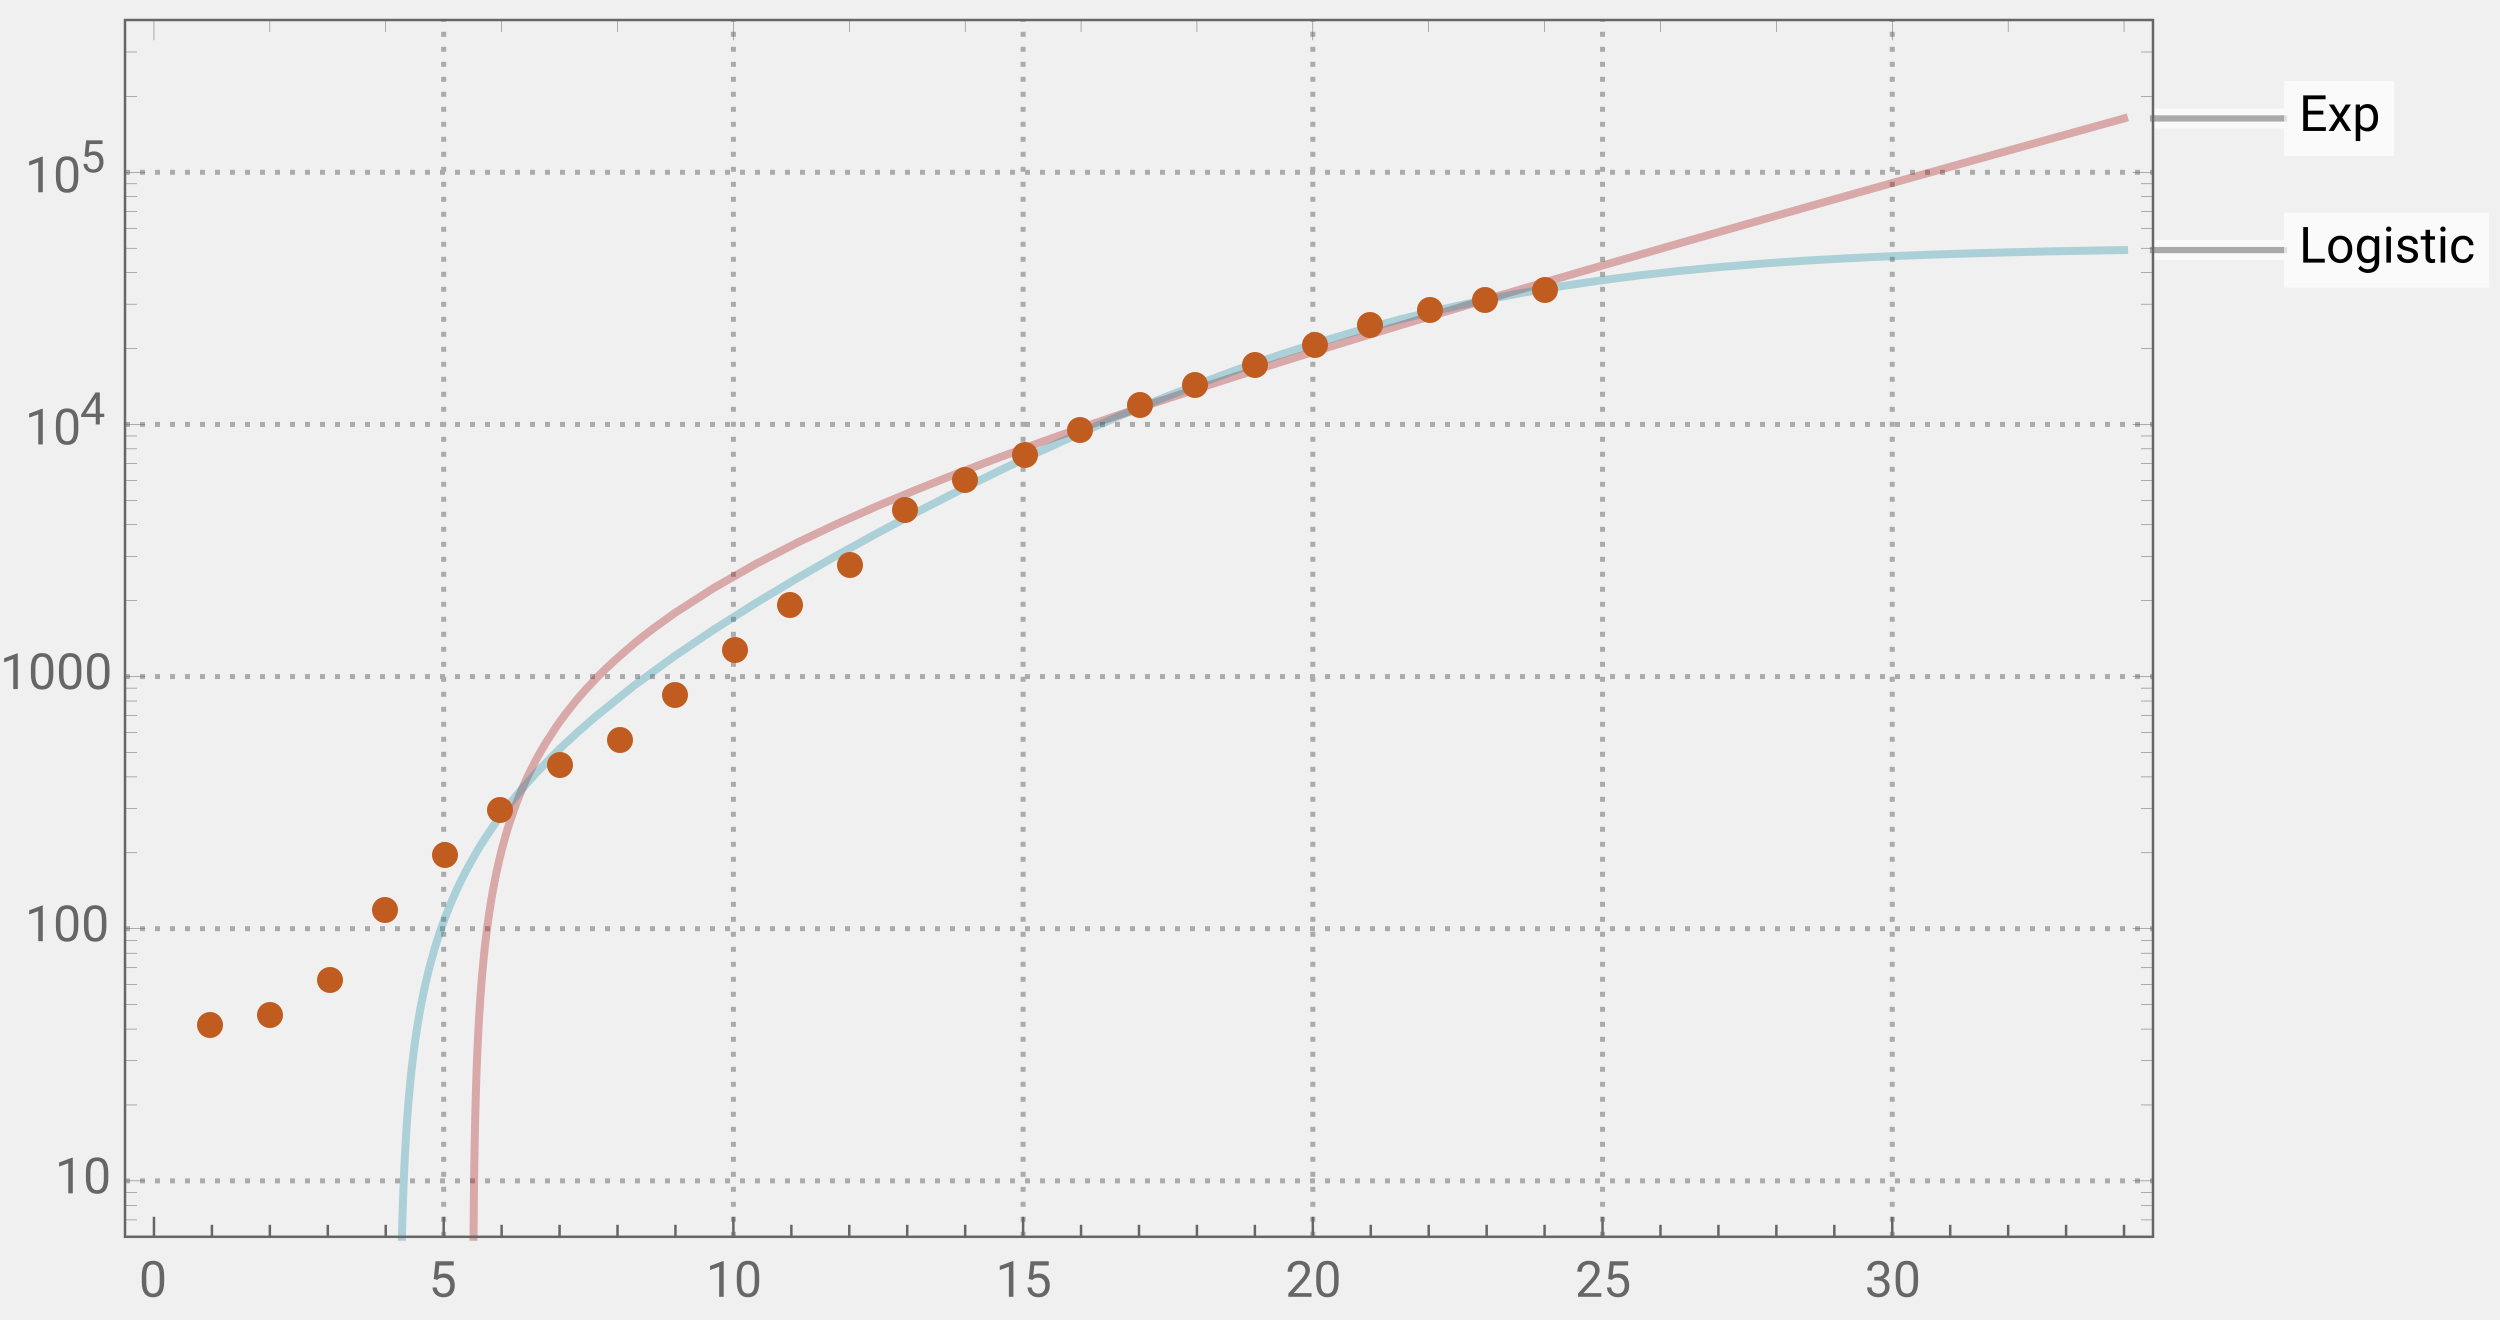
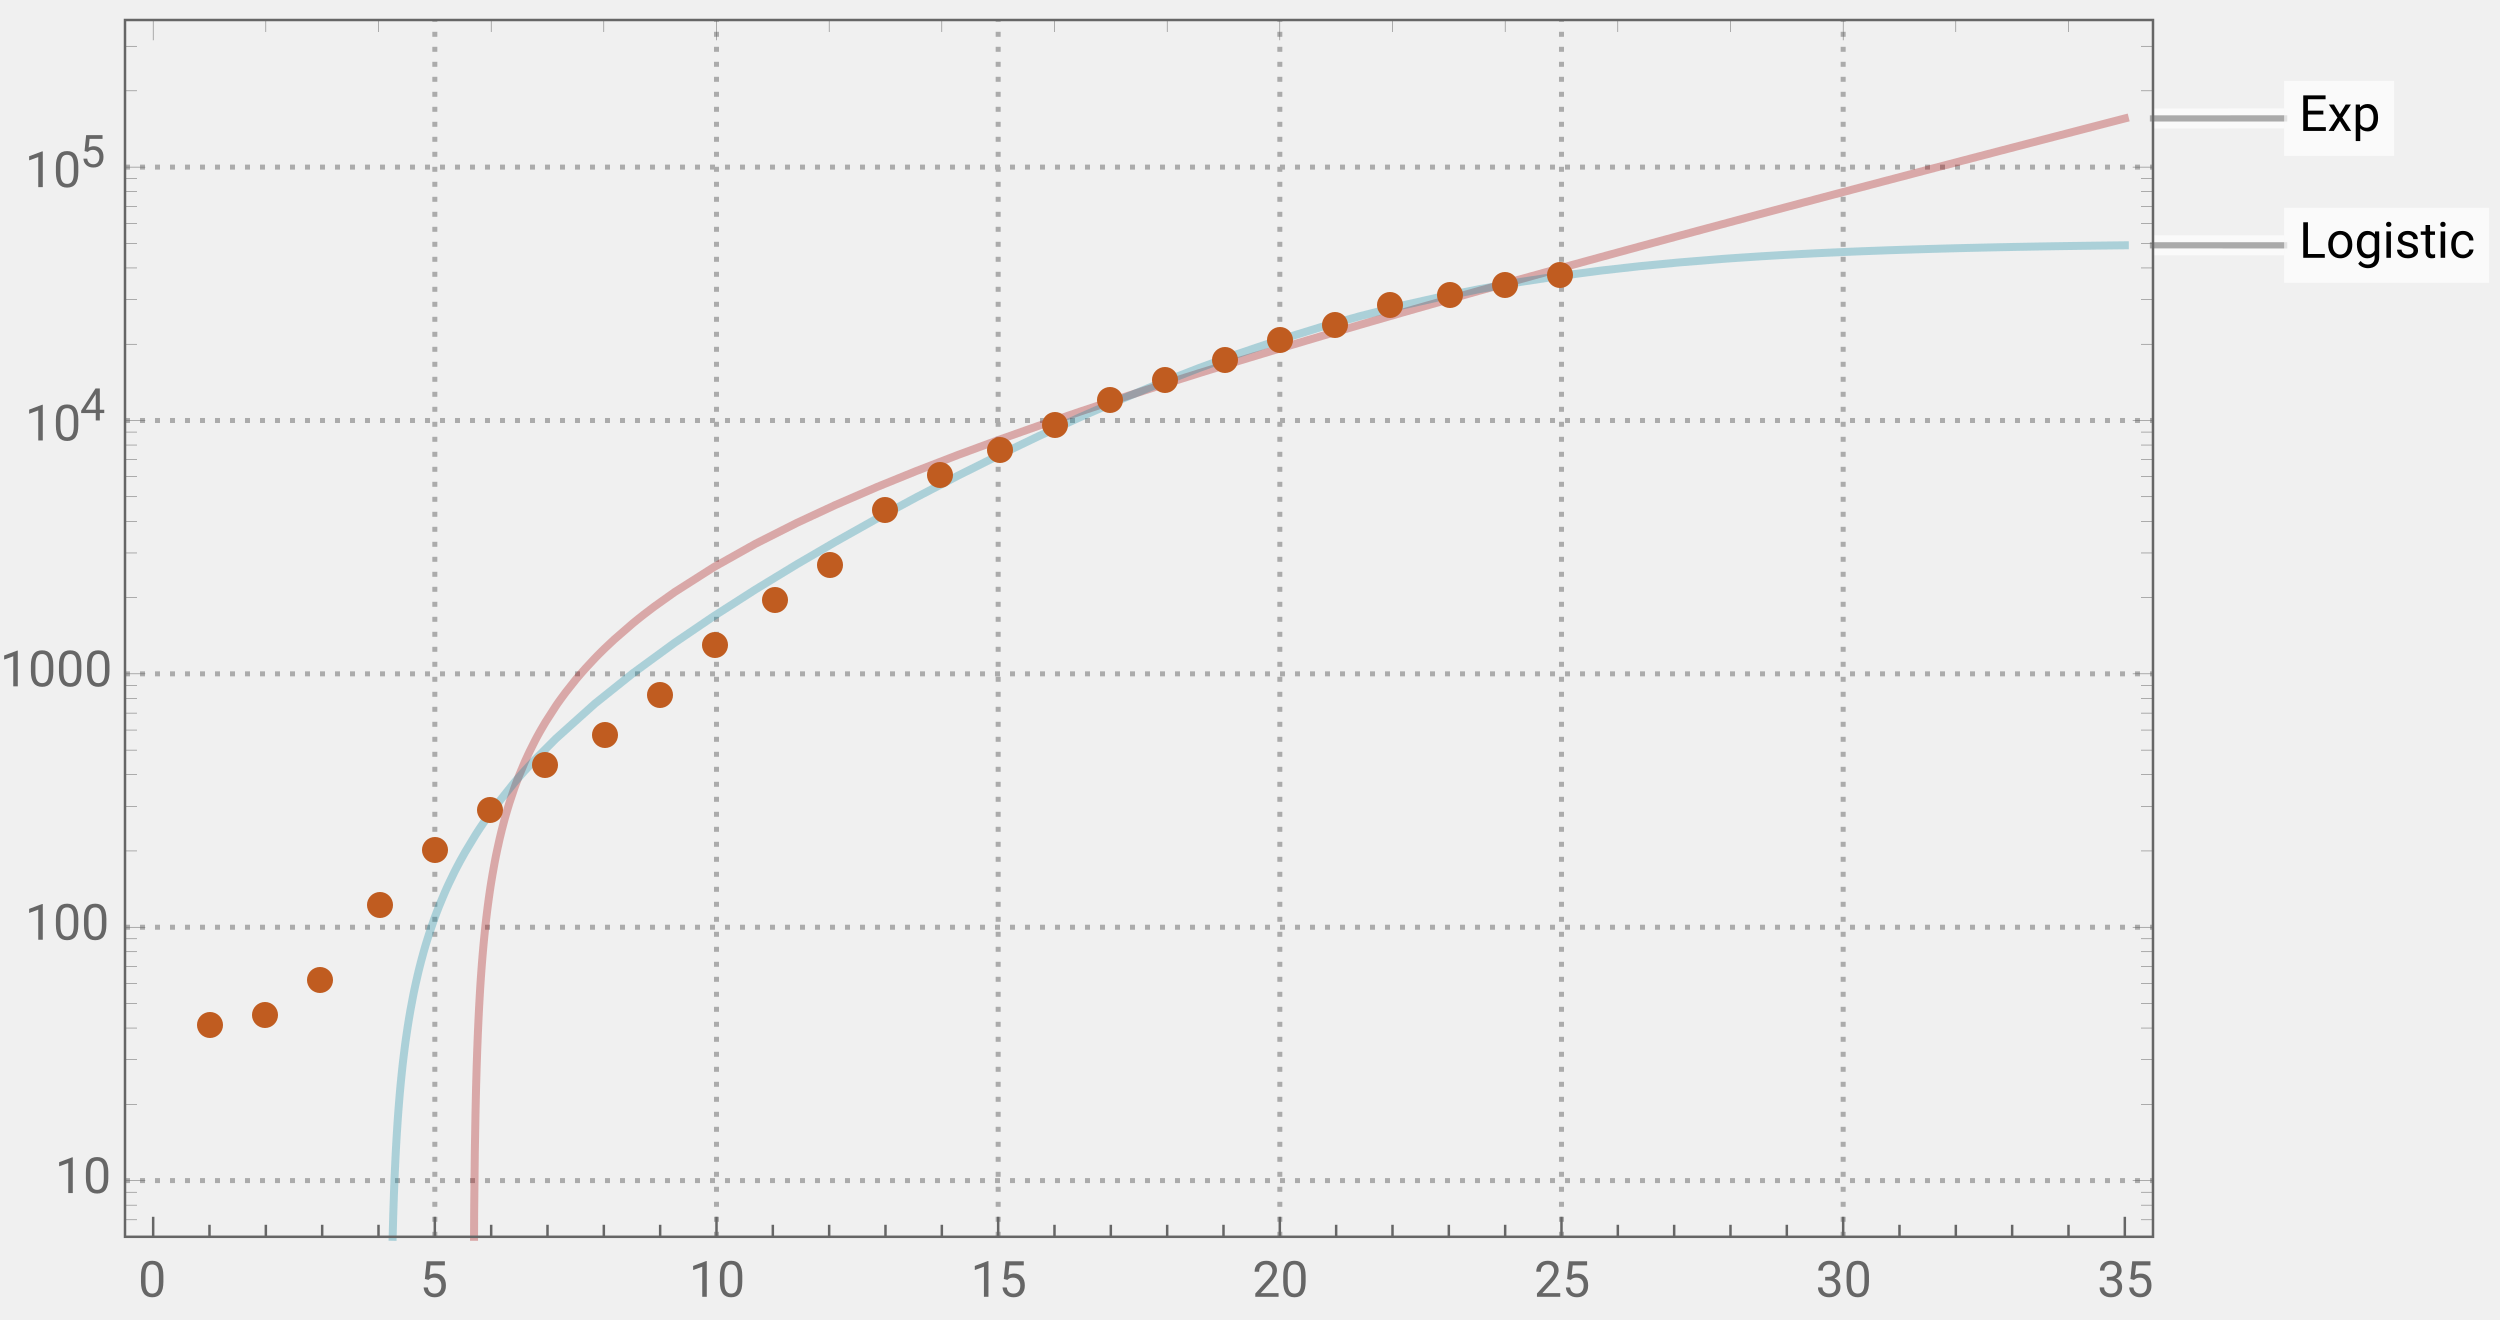
<svg xmlns="http://www.w3.org/2000/svg" xmlns:xlink="http://www.w3.org/1999/xlink" width="500pt" height="352" viewBox="0 0 500 264">
  <defs>
    <symbol overflow="visible" id="a">
      <path d="M4.844-3.285H1.762v2.52h3.582V0H.824v-7.11h4.469v.774H1.762v2.281h3.082zm0 0" />
    </symbol>
    <symbol overflow="visible" id="b">
      <path d="M2.457-3.355l1.172-1.926h1.055l-1.73 2.61L4.733 0H3.691L2.47-1.977 1.25 0H.2l1.784-2.672-1.73-2.61h1.043zm0 0" />
    </symbol>
    <symbol overflow="visible" id="c">
      <path d="M5.148-2.582c0 .805-.187 1.45-.554 1.941-.367.493-.864.739-1.492.739-.641 0-1.149-.203-1.516-.61v2.543H.684V-5.28h.824l.047.586c.367-.457.875-.688 1.53-.688.634 0 1.138.242 1.509.719.367.48.554 1.144.554 2zm-.906-.106c0-.593-.125-1.062-.379-1.41-.254-.343-.601-.515-1.047-.515-.546 0-.957.242-1.23.726v2.524c.27.48.684.722 1.242.722.434 0 .777-.171 1.031-.515.258-.344.383-.852.383-1.532zm0 0" />
    </symbol>
    <symbol overflow="visible" id="d">
      <path d="M1.766-.766h3.37V0H.825v-7.11h.942zm0 0" />
    </symbol>
    <symbol overflow="visible" id="e">
      <path d="M.445-2.691c0-.516.102-.98.305-1.395a2.25 2.25 0 01.848-.957c.363-.227.777-.34 1.246-.34.719 0 1.3.25 1.742.75.445.496.668 1.16.668 1.985v.066c0 .512-.098.977-.297 1.383a2.24 2.24 0 01-.844.957 2.35 2.35 0 01-1.261.34c-.715 0-1.297-.25-1.743-.746-.445-.5-.664-1.157-.664-1.977zm.907.109c0 .586.136 1.055.41 1.41.27.356.633.531 1.09.531.46 0 .824-.18 1.093-.539.27-.36.407-.863.407-1.511 0-.579-.137-1.047-.415-1.407a1.312 1.312 0 00-1.093-.543c-.446 0-.809.18-1.082.536-.274.355-.41.863-.41 1.523zm0 0" />
    </symbol>
    <symbol overflow="visible" id="f">
      <path d="M.469-2.688c0-.82.191-1.476.57-1.964.383-.485.887-.73 1.516-.73.644 0 1.148.23 1.507.687l.043-.586h.825v5.156c0 .684-.2 1.219-.606 1.613-.406.395-.949.59-1.633.59a2.71 2.71 0 01-1.12-.242c-.364-.164-.641-.387-.833-.668l.469-.543c.387.477.86.719 1.418.719.441 0 .785-.125 1.031-.371.246-.246.367-.598.367-1.047v-.453c-.359.418-.855.625-1.48.625-.617 0-1.117-.25-1.5-.746-.383-.5-.574-1.18-.574-2.04zm.906.106c0 .594.125 1.062.367 1.402.246.34.586.512 1.028.512.57 0 .988-.262 1.253-.777V-3.86c-.277-.504-.691-.754-1.246-.754-.437 0-.78.168-1.027.511-.25.344-.375.848-.375 1.52zm0 0" />
    </symbol>
    <symbol overflow="visible" id="g">
      <path d="M1.664 0H.762v-5.281h.902zM.688-6.684c0-.148.046-.27.136-.37.09-.102.223-.153.395-.153.176 0 .312.05.402.152.09.102.137.223.137.371 0 .145-.047.27-.137.364-.09.097-.223.148-.402.148-.176 0-.305-.047-.395-.148a.518.518 0 01-.136-.364zm0 0" />
    </symbol>
    <symbol overflow="visible" id="h">
      <path d="M3.758-1.402a.659.659 0 00-.274-.567c-.183-.136-.504-.254-.96-.351-.458-.098-.82-.215-1.09-.352-.27-.137-.47-.297-.598-.488a1.161 1.161 0 01-.191-.672c0-.434.183-.8.55-1.098.367-.3.832-.453 1.403-.453.597 0 1.086.156 1.457.465.375.309.558.707.558 1.188h-.906c0-.247-.105-.461-.316-.641-.211-.18-.473-.27-.793-.27-.328 0-.586.075-.77.22a.666.666 0 00-.281.558c0 .218.086.383.258.496.172.11.484.215.937.316.45.102.817.219 1.094.36.281.14.488.308.625.507.133.196.203.434.203.72 0 .472-.191.85-.566 1.136-.38.285-.868.426-1.473.426-.422 0-.797-.075-1.121-.223a1.852 1.852 0 01-.766-.629 1.513 1.513 0 01-.273-.871h.902a.93.93 0 00.363.719c.227.18.528.265.895.265.344 0 .617-.066.824-.207a.635.635 0 00.309-.554zm0 0" />
    </symbol>
    <symbol overflow="visible" id="i">
      <path d="M1.91-6.563v1.282h.985v.695H1.91v3.277c0 .211.043.371.13.477.089.105.237.16.452.16.102 0 .246-.023.43-.062V0a2.573 2.573 0 01-.695.098c-.403 0-.707-.121-.914-.368-.204-.242-.305-.59-.305-1.039v-3.277H.043v-.695h.965v-1.282zm0 0" />
    </symbol>
    <symbol overflow="visible" id="j">
      <path d="M2.805-.64a1.3 1.3 0 00.843-.294 1.01 1.01 0 00.399-.73h.855c-.015.3-.12.59-.312.863a2.03 2.03 0 01-.77.653 2.2 2.2 0 01-1.015.246c-.72 0-1.293-.239-1.72-.72C.66-1.101.45-1.757.45-2.593v-.148c0-.516.094-.973.285-1.375.188-.399.457-.711.813-.93.351-.223.77-.336 1.25-.336.594 0 1.086.18 1.476.535.395.356.602.817.63 1.38h-.856a1.238 1.238 0 00-.387-.84 1.217 1.217 0 00-.863-.333c-.457 0-.813.168-1.067.496-.253.332-.378.81-.378 1.434v.172c0 .61.125 1.078.375 1.406.25.328.609.492 1.078.492zm0 0" />
    </symbol>
    <symbol overflow="visible" id="k">
      <path d="M5.047-3.031c0 1.058-.18 1.844-.54 2.36-.362.51-.925.769-1.694.769-.758 0-1.32-.25-1.684-.754C.766-1.16.574-1.91.562-2.91v-1.207c0-1.043.18-1.82.54-2.328.363-.508.93-.762 1.703-.762.765 0 1.328.246 1.687.734.36.489.547 1.246.555 2.27zm-.902-1.235c0-.765-.106-1.324-.32-1.675-.216-.348-.555-.524-1.02-.524-.465 0-.801.176-1.012.524-.211.347-.32.882-.328 1.605v1.445c0 .77.113 1.336.336 1.704.222.367.558.546 1.012.546.445 0 .777-.171.992-.515.218-.344.332-.89.34-1.633zm0 0" />
    </symbol>
    <symbol overflow="visible" id="l">
      <path d="M1.008-3.563l.36-3.546h3.64v.836H2.133l-.215 1.937a2.32 2.32 0 011.187-.309c.649 0 1.16.215 1.543.645.383.426.57 1.004.57 1.734 0 .735-.195 1.309-.593 1.73-.395.423-.945.634-1.656.634-.63 0-1.14-.176-1.54-.524C1.032-.773.81-1.254.75-1.87h.855c.055.406.2.715.434.922.234.207.547.308.93.308.422 0 .75-.14.988-.43.238-.284.36-.679.36-1.187 0-.472-.13-.855-.387-1.144-.258-.285-.606-.43-1.035-.43-.395 0-.704.086-.926.258l-.242.195zm0 0" />
    </symbol>
    <symbol overflow="visible" id="m">
      <path d="M3.559 0h-.907v-6.02l-1.824.668v-.82l2.59-.973h.14zm0 0" />
    </symbol>
    <symbol overflow="visible" id="n">
      <path d="M5.25 0H.59v-.648l2.46-2.735c.364-.414.618-.75.755-1.008.14-.257.21-.527.21-.804 0-.371-.113-.676-.34-.914-.222-.239-.523-.356-.898-.356-.449 0-.797.13-1.047.383-.25.254-.37.613-.37 1.066H.452c0-.652.211-1.183.633-1.586.422-.402.984-.605 1.691-.605.66 0 1.184.172 1.567.52.386.347.578.808.578 1.382 0 .703-.445 1.535-1.336 2.5L1.68-.738h3.57zm0 0" />
    </symbol>
    <symbol overflow="visible" id="o">
      <path d="M1.906-3.992h.676c.426-.008.762-.121 1.008-.34.242-.219.363-.512.363-.883 0-.832-.414-1.25-1.242-1.25-.39 0-.703.113-.938.336-.23.223-.347.516-.347.887H.523c0-.563.204-1.031.618-1.406.41-.372.933-.559 1.57-.559.672 0 1.195.176 1.578.531.379.356.57.848.57 1.48 0 .31-.101.61-.3.9a1.81 1.81 0 01-.817.648c.39.125.692.328.903.617.214.285.32.636.32 1.047 0 .64-.207 1.144-.625 1.52-.418.374-.957.562-1.625.562s-1.211-.18-1.63-.543c-.417-.36-.624-.836-.624-1.43h.906c0 .375.121.672.367.898.243.227.57.336.98.336.438 0 .77-.113 1-.34.231-.23.349-.554.349-.98 0-.414-.125-.734-.383-.953-.254-.223-.618-.336-1.098-.344h-.676zm0 0" />
    </symbol>
    <symbol overflow="visible" id="p">
      <path d="M3.965-2.148h.887v.664h-.887V0h-.817v-1.484H.234v-.48l2.864-4.434h.867zm-2.809 0h1.992v-3.137l-.097.176zm0 0" />
    </symbol>
    <symbol overflow="visible" id="q">
      <path d="M.906-3.207l.324-3.191h3.278v.75H1.922l-.195 1.746a2.081 2.081 0 011.07-.278c.582 0 1.043.192 1.387.578.343.387.515.907.515 1.563 0 .66-.18 1.18-.535 1.559-.355.378-.851.566-1.492.566-.567 0-1.027-.156-1.383-.469-.36-.312-.562-.746-.613-1.3h.77c.05.367.179.644.39.828.21.187.492.28.836.28.379 0 .676-.128.89-.386.215-.258.32-.617.32-1.07 0-.426-.112-.77-.347-1.031-.234-.258-.543-.387-.93-.387-.355 0-.632.078-.835.23l-.215.18zm0 0" />
    </symbol>
  </defs>
-   <path d="M88.738 247.36V4m57.942 243.36V4m57.941 243.36V4m57.945 243.36V4m57.942 243.36V4m57.942 243.36V4M25 236.172h405.598M25 185.742h405.598M25 135.316h405.598M25 84.887h405.598M25 34.457h405.598" fill="none" stroke="#666" stroke-opacity=".5" stroke-dasharray="1,2" stroke-miterlimit="3.25" />
-   <path d="M94.7 247.36l.112-11.114.13-8.023.128-5.871.13-4.63.12-3.59.121-3.085.121-2.711.122-2.414.12-2.176.118-1.984.242-3.504.121-1.567.121-1.46.239-2.668.12-1.227.122-1.16.242-2.156.121-1.004.121-.965.238-1.809.121-.855.122-.825.242-1.562.117-.742.121-.723.242-1.375.48-2.523.122-.594.12-.574.243-1.114.48-2.074.122-.488.12-.484.243-.934.48-1.762.121-.422.122-.414.238-.804.484-1.54.961-2.804.133-.356.129-.351.262-.688.523-1.32 1.047-2.445.129-.29.133-.288.257-.563.524-1.09 1.047-2.047.129-.242.132-.242.262-.48.52-.93 1.047-1.766 2.09-3.21.12-.176.126-.176.242-.348.488-.68.977-1.312 1.949-2.45.125-.144.12-.148.243-.29.488-.566.977-1.105 1.953-2.094.117-.121.121-.125.715-.727.957-.945 1.914-1.8 3.828-3.325.13-.105.128-.11.262-.21.516-.419 1.039-.824 2.078-1.594 4.148-2.976 7.75-4.985 8.399-4.78 8.242-4.24 7.691-3.644 8.34-3.695 7.781-3.254 8.438-3.355 8.281-3.149 7.723-2.832 8.379-2.972 7.816-2.7 7.668-2.582 8.316-2.738 7.762-2.504 8.414-2.672 8.258-2.578 7.703-2.371 8.352-2.54 7.8-2.347 7.645-2.277 8.293-2.45 7.738-2.269 8.39-2.437 7.837-2.266 7.68-2.207 8.332-2.383 7.773-2.21 8.426-2.391 8.273-2.332 7.715-2.172 8.367-2.344 7.813-2.188 7.66-2.132 8.308-2.313 7.754-2.156.133-.035.137-.04.808-.222 3.247-.902.136-.035.137-.04.27-.074.539-.152 1.082-.297.136-.039.133-.04.274-.073.539-.149.136-.039.133-.035.274-.074.132-.04.137-.038.137-.035.133-.04" fill="none" stroke-width="1.6" stroke-linecap="square" stroke="#a60000" stroke-opacity=".3" stroke-miterlimit="3.25" />
-   <path d="M80.387 247.36l.097-3.786.133-4.039.133-3.422.133-2.965.129-2.617.133-2.347.132-2.125.13-1.942.265-3.449.129-1.547.133-1.45.261-2.648.133-1.218.133-1.16.262-2.157.132-1.008.13-.968.265-1.825.129-.859.133-.832.265-1.582.13-.75.132-.73.262-1.399.527-2.574.133-.606.129-.59.265-1.136.524-2.129 1.055-3.793.129-.43.128-.422.258-.82.516-1.574L89 183.566l.129-.34.129-.335.258-.664.52-1.274 1.03-2.39.13-.286.128-.28.258-.556.52-1.082 1.03-2.05 2.067-3.72.121-.206.121-.2.243-.402.48-.789.965-1.515 1.926-2.844.12-.168.122-.172.242-.336.48-.66.965-1.29 1.926-2.445.133-.16.129-.156.262-.316.523-.63 1.047-1.218 2.09-2.336 4.18-4.309.12-.117.126-.12.242-.24.488-.468.977-.93 1.949-1.804 3.906-3.422 7.652-6.149 8.301-6.05 7.75-5.227 8.399-5.32 8.242-4.95 7.691-4.413 8.34-4.598 7.781-4.137 8.438-4.316 8.281-4.082 7.723-3.664 8.379-3.82 7.816-3.407 7.668-3.187 8.316-3.278 7.762-2.879 8.414-2.914 8.258-2.64 7.703-2.27 8.352-2.242 7.8-1.89 7.645-1.665 8.293-1.605 7.738-1.32 8.39-1.247 7.837-1.011 7.68-.856 8.332-.797 7.773-.632.133-.012.133-.008.261-.02.528-.039 1.05-.078 2.11-.148 4.21-.278.259-.015.261-.016.516-.031 1.035-.063 2.066-.124 4.137-.227.121-.008.121-.004.239-.011.484-.028.965-.05 1.93-.094 3.855-.18.133-.008.129-.004.785-.035 1.047-.043 2.09-.09 4.183-.16.125-.004.121-.008.242-.007.489-.016 2.93-.106 3.906-.125.242-.007.715-.024.957-.027 1.914-.059 3.832-.101.258-.008.261-.008.52-.012 1.035-.027 2.078-.05 4.156-.094.122-.004h.12l.243-.008.484-.008.969-.023 1.937-.04 3.88-.07.132-.004.137-.004.808-.011 3.247-.059h.136l.137-.004.809-.012 1.082-.015.136-.004h.133l.274-.008.539-.008h.136l.133-.004.274-.004h.132l.137-.003h.137l.133-.004" fill="none" stroke-width="1.6" stroke-linecap="square" stroke="#0d86a0" stroke-opacity=".3" stroke-miterlimit="3.25" />
-   <path d="M430.598 23.688h26.226" fill="none" stroke-width="4" stroke-linejoin="round" stroke="#fff" stroke-opacity=".667" stroke-miterlimit="3.25" />
-   <path d="M430.598 23.688h26.226" fill="none" stroke-width="1.25" stroke-linecap="square" stroke="#aaa" stroke-miterlimit="3.25" />
-   <path d="M478.824 16.188v15h-22v-15zm0 0" fill="#fff" fill-opacity=".667" />
-   <use xlink:href="#a" x="459.824" y="26.188" />
-   <use xlink:href="#b" x="465.508" y="26.188" />
-   <use xlink:href="#c" x="470.464" y="26.188" />
-   <path d="M430.598 50.016h26.226" fill="none" stroke-width="4" stroke-linejoin="round" stroke="#fff" stroke-opacity=".667" stroke-miterlimit="3.25" />
-   <path d="M430.598 50.016h26.226" fill="none" stroke-width="1.25" stroke-linecap="square" stroke="#aaa" stroke-miterlimit="3.25" />
-   <path d="M497.824 42.516v15h-41v-15zm0 0" fill="#fff" fill-opacity=".667" />
-   <use xlink:href="#d" x="459.824" y="52.517" />
-   <use xlink:href="#e" x="465.205" y="52.517" />
-   <use xlink:href="#f" x="470.908" y="52.517" />
-   <use xlink:href="#g" x="476.518" y="52.517" />
-   <use xlink:href="#h" x="478.945" y="52.517" />
-   <use xlink:href="#i" x="484.101" y="52.517" />
-   <use xlink:href="#g" x="487.368" y="52.517" />
-   <use xlink:href="#j" x="489.795" y="52.517" />
-   <path d="M44.602 205A2.598 2.598 0 0042 202.398 2.598 2.598 0 0039.398 205 2.598 2.598 0 0042 207.602 2.598 2.598 0 0044.602 205zm12-2A2.598 2.598 0 0054 200.398 2.598 2.598 0 0051.398 203 2.598 2.598 0 0054 205.602 2.598 2.598 0 0056.602 203zm12-7A2.598 2.598 0 0066 193.398 2.598 2.598 0 0063.398 196 2.598 2.598 0 0066 198.602 2.598 2.598 0 0068.602 196zm11-14A2.598 2.598 0 0077 179.398 2.598 2.598 0 0074.398 182 2.598 2.598 0 0077 184.602 2.598 2.598 0 0079.602 182zm12-11A2.598 2.598 0 0089 168.398 2.598 2.598 0 0086.398 171 2.598 2.598 0 0089 173.602 2.598 2.598 0 0091.602 171zm11-9a2.598 2.598 0 00-2.602-2.602A2.598 2.598 0 0097.398 162a2.598 2.598 0 002.602 2.602 2.598 2.598 0 002.602-2.602zm12-9a2.598 2.598 0 00-2.602-2.602 2.598 2.598 0 00-2.602 2.602 2.598 2.598 0 002.602 2.602 2.598 2.598 0 002.602-2.602zm12-5a2.598 2.598 0 00-2.602-2.602 2.598 2.598 0 00-2.602 2.602 2.598 2.598 0 002.602 2.602 2.598 2.598 0 002.602-2.602zm11-9a2.598 2.598 0 00-2.602-2.602 2.598 2.598 0 00-2.602 2.602 2.598 2.598 0 002.602 2.602 2.598 2.598 0 002.602-2.602zm12-9a2.598 2.598 0 00-2.602-2.602 2.598 2.598 0 00-2.602 2.602 2.598 2.598 0 002.602 2.602 2.598 2.598 0 002.602-2.602zm11-9a2.598 2.598 0 00-2.602-2.602 2.598 2.598 0 00-2.602 2.602 2.598 2.598 0 002.602 2.602 2.598 2.598 0 002.602-2.602zm12-8a2.598 2.598 0 00-2.602-2.602 2.598 2.598 0 00-2.602 2.602 2.598 2.598 0 002.602 2.602 2.598 2.598 0 002.602-2.602zm11-11A2.598 2.598 0 00181 99.398a2.598 2.598 0 00-2.602 2.602 2.598 2.598 0 002.602 2.602 2.598 2.598 0 002.602-2.602zm12-6A2.598 2.598 0 00193 93.398 2.598 2.598 0 00190.398 96 2.598 2.598 0 00193 98.602 2.598 2.598 0 00195.602 96zm12-5A2.598 2.598 0 00205 88.398 2.598 2.598 0 00202.398 91 2.598 2.598 0 00205 93.602 2.598 2.598 0 00207.602 91zm11-5A2.598 2.598 0 00216 83.398 2.598 2.598 0 00213.398 86 2.598 2.598 0 00216 88.602 2.598 2.598 0 00218.602 86zm12-5A2.598 2.598 0 00228 78.398 2.598 2.598 0 00225.398 81 2.598 2.598 0 00228 83.602 2.598 2.598 0 00230.602 81zm11-4A2.598 2.598 0 00239 74.398 2.598 2.598 0 00236.398 77 2.598 2.598 0 00239 79.602 2.598 2.598 0 00241.602 77zm12-4A2.598 2.598 0 00251 70.398 2.598 2.598 0 00248.398 73 2.598 2.598 0 00251 75.602 2.598 2.598 0 00253.602 73zm12-4A2.598 2.598 0 00263 66.398 2.598 2.598 0 00260.398 69 2.598 2.598 0 00263 71.602 2.598 2.598 0 00265.602 69zm11-4A2.598 2.598 0 00274 62.398 2.598 2.598 0 00271.398 65 2.598 2.598 0 00274 67.602 2.598 2.598 0 00276.602 65zm12-3A2.598 2.598 0 00286 59.398 2.598 2.598 0 00283.398 62 2.598 2.598 0 00286 64.602 2.598 2.598 0 00288.602 62zm11-2A2.598 2.598 0 00297 57.398 2.598 2.598 0 00294.398 60 2.598 2.598 0 00297 62.602 2.598 2.598 0 00299.602 60zm12-2A2.598 2.598 0 00309 55.398 2.598 2.598 0 00306.398 58 2.598 2.598 0 00309 60.602 2.598 2.598 0 00311.602 58zm0 0" fill-rule="evenodd" fill="#c05c20" />
+   <path d="M86.965 247.36V4M143.3 247.36V4m56.333 243.36V4m56.332 243.36V4m56.332 243.36V4m56.336 243.36V4M25 236.117h405.598M25 185.445h405.598M25 134.77h405.598M25 84.098h405.598M25 33.422h405.598" fill="none" stroke="#666" stroke-opacity=".5" stroke-dasharray="1,2" stroke-miterlimit="3.25" />
+   <path d="M94.809 247.36l.023-4.942.129-11.79.133-7.644.117-5.328.121-4.297.121-3.593.121-3.094.121-2.715.121-2.422.121-2.183.118-1.989.12-1.824.122-1.691.121-1.57.121-1.465.121-1.38.121-1.296.239-2.395.12-1.105.122-1.055.242-1.977.121-.925.121-.89.238-1.68.121-.798.122-.773.242-1.465.48-2.68.121-.624.121-.606.243-1.172.48-2.176.121-.511.121-.504.242-.977.48-1.832.122-.437.121-.43.242-.836.48-1.59.966-2.894.132-.368.13-.359.261-.707.523-1.355 1.047-2.504.13-.297.132-.29.262-.573.523-1.114 1.043-2.082.133-.25.129-.246.262-.488.523-.942 1.047-1.792 2.094-3.25.12-.18.122-.176.246-.352.488-.683.977-1.324 1.953-2.47.121-.144.121-.148.246-.29.489-.57.976-1.113 1.953-2.097.117-.125.121-.121.239-.247.48-.484.957-.945 1.914-1.801 3.828-3.32.133-.106.387-.316.52-.418 1.039-.824 2.078-1.582 4.156-2.957 7.754-4.938 8.406-4.715 8.25-4.164 7.695-3.574 8.348-3.61 7.79-3.167 8.44-3.258 8.29-3.055 7.73-2.734 8.383-2.868 7.824-2.593 7.676-2.48 8.324-2.626 7.766-2.398 8.422-2.547 8.261-2.457 7.711-2.258 8.36-2.418 7.804-2.222 7.653-2.16 8.3-2.321 7.747-2.145 8.394-2.304 7.84-2.137 7.687-2.082 8.34-2.242 7.781-2.082 8.434-2.246 8.277-2.192 7.723-2.039 8.375-2.199 7.817-2.047 7.664-2.004 8.316-2.164 7.762-2.015.132-.036.137-.035.27-.07.543-.14 3.246-.844.273-.07.809-.212 1.086-.277.133-.035.136-.035.27-.07.543-.141.133-.035.136-.036.27-.07.273-.07.133-.035.137-.035" fill="none" stroke-width="1.6" stroke-linecap="square" stroke="#a60000" stroke-opacity=".3" stroke-miterlimit="3.25" />
+   <path d="M78.531 247.36l.121-4.512.133-3.985.133-3.383.133-2.937.129-2.602.132-2.336.133-2.113.13-1.937.132-1.785.133-1.657.129-1.543.133-1.449.132-1.363.262-2.504.133-1.16.133-1.106.261-2.066.133-.969.133-.93.262-1.757.133-.836.129-.805.265-1.535.527-2.809.13-.652.132-.637.266-1.23.523-2.285.133-.543.133-.528.262-1.027.527-1.941.133-.461.129-.454.265-.886.528-1.688 1.05-3.086.13-.355.132-.352.258-.687.516-1.328 1.035-2.48.129-.298.386-.867.52-1.117 1.031-2.121.133-.254.387-.75.515-.973 1.035-1.86 2.07-3.421.118-.188.363-.562.48-.73.966-1.422 1.93-2.676 3.859-4.836.132-.152.13-.157.261-.304.523-.602 1.047-1.176 2.09-2.265 4.188-4.203 7.812-7.008 7.656-6.121 8.313-6.07 7.754-5.266 8.406-5.383 8.25-5.02 7.695-4.484 8.348-4.68 7.79-4.199 8.44-4.387 8.29-4.136 7.73-3.707 8.383-3.844 7.824-3.418 7.676-3.176 8.324-3.242 7.766-2.828 8.422-2.832 8.261-2.547 7.711-2.156 8.36-2.11 7.804-1.754 7.653-1.527 8.3-1.453 7.747-1.176 8.394-1.101 7.84-.88 7.687-.734 8.34-.675.121-.012.121-.008.243-.02.488-.035.973-.07 1.945-.133 3.89-.254.133-.008.13-.011.265-.016.527-.031 1.051-.063 2.11-.125 4.218-.23.129-.004.129-.008.258-.012.52-.027 1.03-.055 2.07-.097 4.141-.188.122-.004.12-.007.243-.008.48-.024.965-.039 1.934-.078 3.86-.144.132-.004.129-.004.262-.012.523-.02 3.14-.105 4.188-.129.242-.008.246-.008.489-.015.976-.027 1.957-.055 3.906-.102h.122l.12-.004.239-.007.48-.012.957-.02 1.915-.047 3.832-.082.132-.004h.13l.257-.007.524-.008 1.039-.024 2.078-.039 4.156-.074h.121l.121-.004.727-.011.972-.016 1.938-.031 3.883-.055.132-.004h.137l.27-.004.543-.008 1.082-.015 2.164-.028h.137l.136-.004.27-.003.539-.004 1.086-.016h.27l.269-.004.543-.008h.133l.136-.004.27-.004h.273l.133-.003h.137" fill="none" stroke-width="1.6" stroke-linecap="square" stroke="#0d86a0" stroke-opacity=".3" stroke-miterlimit="3.25" />
+   <path d="M430.598 23.688h14.472l1.235-.004h10.52" fill="none" stroke-width="4" stroke-linejoin="round" stroke="#fff" stroke-opacity=".667" stroke-miterlimit="3.25" />
+   <path d="M430.598 23.688h14.472l1.235-.004h10.52" fill="none" stroke-width="1.25" stroke-linecap="square" stroke="#aaa" stroke-miterlimit="3.25" />
+   <path d="M478.824 16.184v15h-22v-15zm0 0" fill="#fff" fill-opacity=".667" />
+   <use xlink:href="#a" x="459.824" y="26.185" />
+   <use xlink:href="#b" x="465.508" y="26.185" />
+   <use xlink:href="#c" x="470.464" y="26.185" />
+   <path d="M430.598 49.059h13.175l1.297.004h11.754" fill="none" stroke-width="4" stroke-linejoin="round" stroke="#fff" stroke-opacity=".667" stroke-miterlimit="3.25" />
+   <path d="M430.598 49.059h13.175l1.297.004h11.754" fill="none" stroke-width="1.25" stroke-linecap="square" stroke="#aaa" stroke-miterlimit="3.25" />
+   <path d="M497.824 41.563v15h-41v-15zm0 0" fill="#fff" fill-opacity=".667" />
+   <use xlink:href="#d" x="459.824" y="51.562" />
+   <use xlink:href="#e" x="465.205" y="51.562" />
+   <use xlink:href="#f" x="470.908" y="51.562" />
+   <use xlink:href="#g" x="476.519" y="51.562" />
+   <use xlink:href="#h" x="478.945" y="51.562" />
+   <use xlink:href="#i" x="484.102" y="51.562" />
+   <use xlink:href="#g" x="487.368" y="51.562" />
+   <use xlink:href="#j" x="489.795" y="51.562" />
+   <path d="M44.602 205A2.598 2.598 0 0042 202.398 2.598 2.598 0 0039.398 205 2.598 2.598 0 0042 207.602 2.598 2.598 0 0044.602 205zm11-2A2.598 2.598 0 0053 200.398 2.598 2.598 0 0050.398 203 2.598 2.598 0 0053 205.602 2.598 2.598 0 0055.602 203zm11-7A2.598 2.598 0 0064 193.398 2.598 2.598 0 0061.398 196 2.598 2.598 0 0064 198.602 2.598 2.598 0 0066.602 196zm12-15A2.598 2.598 0 0076 178.398 2.598 2.598 0 0073.398 181 2.598 2.598 0 0076 183.602 2.598 2.598 0 0078.602 181zm11-11A2.598 2.598 0 0087 167.398 2.598 2.598 0 0084.398 170 2.598 2.598 0 0087 172.602 2.598 2.598 0 0089.602 170zm11-8A2.598 2.598 0 0098 159.398 2.598 2.598 0 0095.398 162 2.598 2.598 0 0098 164.602a2.598 2.598 0 002.602-2.602zm11-9a2.598 2.598 0 00-2.602-2.602 2.598 2.598 0 00-2.602 2.602 2.598 2.598 0 002.602 2.602 2.598 2.598 0 002.602-2.602zm12-6a2.598 2.598 0 00-2.602-2.602 2.598 2.598 0 00-2.602 2.602 2.598 2.598 0 002.602 2.602 2.598 2.598 0 002.602-2.602zm11-8a2.598 2.598 0 00-2.602-2.602 2.598 2.598 0 00-2.602 2.602 2.598 2.598 0 002.602 2.602 2.598 2.598 0 002.602-2.602zm11-10a2.598 2.598 0 00-2.602-2.602 2.598 2.598 0 00-2.602 2.602 2.598 2.598 0 002.602 2.602 2.598 2.598 0 002.602-2.602zm12-9a2.598 2.598 0 00-2.602-2.602 2.598 2.598 0 00-2.602 2.602 2.598 2.598 0 002.602 2.602 2.598 2.598 0 002.602-2.602zm11-7a2.598 2.598 0 00-2.602-2.602 2.598 2.598 0 00-2.602 2.602 2.598 2.598 0 002.602 2.602 2.598 2.598 0 002.602-2.602zm11-11A2.598 2.598 0 00177 99.398a2.598 2.598 0 00-2.602 2.602 2.598 2.598 0 002.602 2.602 2.598 2.598 0 002.602-2.602zm11-7A2.598 2.598 0 00188 92.398 2.598 2.598 0 00185.398 95 2.598 2.598 0 00188 97.602 2.598 2.598 0 00190.602 95zm12-5A2.598 2.598 0 00200 87.398 2.598 2.598 0 00197.398 90 2.598 2.598 0 00200 92.602 2.598 2.598 0 00202.602 90zm11-5A2.598 2.598 0 00211 82.398 2.598 2.598 0 00208.398 85 2.598 2.598 0 00211 87.602 2.598 2.598 0 00213.602 85zm11-5A2.598 2.598 0 00222 77.398 2.598 2.598 0 00219.398 80 2.598 2.598 0 00222 82.602 2.598 2.598 0 00224.602 80zm11-4A2.598 2.598 0 00233 73.398 2.598 2.598 0 00230.398 76 2.598 2.598 0 00233 78.602 2.598 2.598 0 00235.602 76zm12-4A2.598 2.598 0 00245 69.398 2.598 2.598 0 00242.398 72 2.598 2.598 0 00245 74.602 2.598 2.598 0 00247.602 72zm11-4A2.598 2.598 0 00256 65.398 2.598 2.598 0 00253.398 68 2.598 2.598 0 00256 70.602 2.598 2.598 0 00258.602 68zm11-3A2.598 2.598 0 00267 62.398 2.598 2.598 0 00264.398 65 2.598 2.598 0 00267 67.602 2.598 2.598 0 00269.602 65zm11-4A2.598 2.598 0 00278 58.398 2.598 2.598 0 00275.398 61 2.598 2.598 0 00278 63.602 2.598 2.598 0 00280.602 61zm12-2A2.598 2.598 0 00290 56.398 2.598 2.598 0 00287.398 59 2.598 2.598 0 00290 61.602 2.598 2.598 0 00292.602 59zm11-2A2.598 2.598 0 00301 54.398 2.598 2.598 0 00298.398 57 2.598 2.598 0 00301 59.602 2.598 2.598 0 00303.602 57zm11-2A2.598 2.598 0 00312 52.398 2.598 2.598 0 00309.398 55 2.598 2.598 0 00312 57.602 2.598 2.598 0 00314.602 55zm0 0" fill-rule="evenodd" fill="#c05c20" />
  <path d="M430.598 247.36H25m0 0V4m0 0h405.598m0 0v243.36" fill="none" stroke-width=".5" stroke-linecap="square" stroke="#666" stroke-miterlimit="3.25" />
-   <path d="M30.793 247.36v-4" fill="none" stroke-width=".5" stroke="#666" stroke-miterlimit="3.25" />
-   <use xlink:href="#k" x="27.794" y="259.36" fill="#666" />
-   <path d="M42.383 247.36v-2.4m11.59 2.4v-2.4m11.586 2.4v-2.4m11.589 2.4v-2.4m11.59 2.4v-4" fill="none" stroke-width=".5" stroke="#666" stroke-miterlimit="3.25" />
-   <use xlink:href="#l" x="85.737" y="259.36" fill="#666" />
-   <path d="M100.324 247.36v-2.4m11.59 2.4v-2.4m11.59 2.4v-2.4m11.586 2.4v-2.4m11.59 2.4v-4" fill="none" stroke-width=".5" stroke="#666" stroke-miterlimit="3.25" />
+   <path d="M30.633 247.36v-4" fill="none" stroke-width=".5" stroke="#666" stroke-miterlimit="3.25" />
+   <use xlink:href="#k" x="27.633" y="259.359" fill="#666" />
+   <path d="M41.898 247.36v-2.403m11.27 2.403v-2.403m11.266 2.403v-2.403M75.7 247.36v-2.403m11.265 2.403v-4" fill="none" stroke-width=".5" stroke="#666" stroke-miterlimit="3.25" />
+   <use xlink:href="#l" x="83.966" y="259.359" fill="#666" />
+   <path d="M98.234 247.36v-2.403m11.266 2.403v-2.403m11.266 2.403v-2.403m11.265 2.403v-2.403m11.269 2.403v-4" fill="none" stroke-width=".5" stroke="#666" stroke-miterlimit="3.25" />
  <g fill="#666">
-     <use xlink:href="#m" x="141.18" y="259.36" />
-     <use xlink:href="#k" x="146.795" y="259.36" />
+     <use xlink:href="#m" x="137.799" y="259.359" />
+     <use xlink:href="#k" x="143.415" y="259.359" />
  </g>
-   <path d="M158.27 247.36v-2.4m11.585 2.4v-2.4m11.59 2.4v-2.4m11.59 2.4v-2.4m11.586 2.4v-4" fill="none" stroke-width=".5" stroke="#666" stroke-miterlimit="3.25" />
+   <path d="M154.566 247.36v-2.403m11.266 2.403v-2.403m11.266 2.403v-2.403m11.269 2.403v-2.403m11.266 2.403v-4" fill="none" stroke-width=".5" stroke="#666" stroke-miterlimit="3.25" />
  <g fill="#666">
-     <use xlink:href="#m" x="199.123" y="259.36" />
-     <use xlink:href="#l" x="204.738" y="259.36" />
+     <use xlink:href="#m" x="194.132" y="259.359" />
+     <use xlink:href="#l" x="199.748" y="259.359" />
  </g>
-   <path d="M216.21 247.36v-2.4m11.59 2.4v-2.4m11.587 2.4v-2.4m11.59 2.4v-2.4m11.589 2.4v-4" fill="none" stroke-width=".5" stroke="#666" stroke-miterlimit="3.25" />
+   <path d="M210.898 247.36v-2.403m11.266 2.403v-2.403m11.27 2.403v-2.403m11.266 2.403v-2.403m11.265 2.403v-4" fill="none" stroke-width=".5" stroke="#666" stroke-miterlimit="3.25" />
  <g fill="#666">
-     <use xlink:href="#n" x="257.065" y="259.36" />
-     <use xlink:href="#k" x="262.681" y="259.36" />
+     <use xlink:href="#n" x="250.466" y="259.359" />
+     <use xlink:href="#k" x="256.081" y="259.359" />
  </g>
-   <path d="M274.152 247.36v-2.4m11.59 2.4v-2.4m11.59 2.4v-2.4m11.586 2.4v-2.4m11.59 2.4v-4" fill="none" stroke-width=".5" stroke="#666" stroke-miterlimit="3.25" />
+   <path d="M267.23 247.36v-2.403m11.27 2.403v-2.403m11.266 2.403v-2.403m11.265 2.403v-2.403m11.266 2.403v-4" fill="none" stroke-width=".5" stroke="#666" stroke-miterlimit="3.25" />
  <g fill="#666">
-     <use xlink:href="#n" x="315.008" y="259.36" />
-     <use xlink:href="#l" x="320.623" y="259.36" />
+     <use xlink:href="#n" x="306.799" y="259.359" />
+     <use xlink:href="#l" x="312.414" y="259.359" />
  </g>
-   <path d="M332.098 247.36v-2.4m11.586 2.4v-2.4m11.589 2.4v-2.4m11.59 2.4v-2.4m11.587 2.4v-4" fill="none" stroke-width=".5" stroke="#666" stroke-miterlimit="3.25" />
+   <path d="M323.566 247.36v-2.403m11.266 2.403v-2.403m11.266 2.403v-2.403m11.265 2.403v-2.403m11.27 2.403v-4" fill="none" stroke-width=".5" stroke="#666" stroke-miterlimit="3.25" />
  <g fill="#666">
-     <use xlink:href="#o" x="372.951" y="259.36" />
-     <use xlink:href="#k" x="378.566" y="259.36" />
+     <use xlink:href="#o" x="363.132" y="259.359" />
+     <use xlink:href="#k" x="368.747" y="259.359" />
  </g>
-   <path d="M390.04 247.36v-2.4m11.589 2.4v-2.4m11.586 2.4v-2.4m11.59 2.4v-2.4" fill="none" stroke-width=".5" stroke="#666" stroke-miterlimit="3.25" />
-   <path d="M25 236.172h4.055" fill="none" stroke-width=".1" stroke="#666" stroke-miterlimit="3.25" />
+   <path d="M379.898 247.36v-2.403m11.266 2.403v-2.403m11.266 2.403v-2.403m11.27 2.403v-2.403m11.265 2.403v-4" fill="none" stroke-width=".5" stroke="#666" stroke-miterlimit="3.25" />
  <g fill="#666">
-     <use xlink:href="#m" x="11" y="238.672" />
-     <use xlink:href="#k" x="16.615" y="238.672" />
+     <use xlink:href="#o" x="419.465" y="259.359" />
+     <use xlink:href="#l" x="425.08" y="259.359" />
  </g>
-   <path d="M25 185.742h4.055" fill="none" stroke-width=".1" stroke="#666" stroke-miterlimit="3.25" />
+   <path d="M25 236.117h4.055" fill="none" stroke-width=".1" stroke="#666" stroke-miterlimit="3.25" />
  <g fill="#666">
-     <use xlink:href="#m" x="5" y="188.244" />
-     <use xlink:href="#k" x="10.615" y="188.244" />
-     <use xlink:href="#k" x="16.23" y="188.244" />
+     <use xlink:href="#m" x="11" y="238.617" />
+     <use xlink:href="#k" x="16.615" y="238.617" />
  </g>
-   <path d="M25 135.316h4.055" fill="none" stroke-width=".1" stroke="#666" stroke-miterlimit="3.25" />
+   <path d="M25 185.445h4.055" fill="none" stroke-width=".1" stroke="#666" stroke-miterlimit="3.25" />
  <g fill="#666">
-     <use xlink:href="#m" y="137.816" />
-     <use xlink:href="#k" x="5.615" y="137.816" />
-     <use xlink:href="#k" x="11.23" y="137.816" />
-     <use xlink:href="#k" x="16.846" y="137.816" />
+     <use xlink:href="#m" x="5" y="187.944" />
+     <use xlink:href="#k" x="10.615" y="187.944" />
+     <use xlink:href="#k" x="16.23" y="187.944" />
  </g>
-   <path d="M25 84.887h4.055" fill="none" stroke-width=".1" stroke="#666" stroke-miterlimit="3.25" />
+   <path d="M25 134.77h4.055" fill="none" stroke-width=".1" stroke="#666" stroke-miterlimit="3.25" />
  <g fill="#666">
-     <use xlink:href="#m" x="5" y="88.887" />
-     <use xlink:href="#k" x="10.615" y="88.887" />
+     <use xlink:href="#m" y="137.27" />
+     <use xlink:href="#k" x="5.615" y="137.27" />
+     <use xlink:href="#k" x="11.23" y="137.27" />
+     <use xlink:href="#k" x="16.846" y="137.27" />
  </g>
-   <use xlink:href="#p" x="16" y="84.887" fill="#666" />
-   <path d="M25 34.457h4.055" fill="none" stroke-width=".1" stroke="#666" stroke-miterlimit="3.25" />
+   <path d="M25 84.098h4.055" fill="none" stroke-width=".1" stroke="#666" stroke-miterlimit="3.25" />
  <g fill="#666">
-     <use xlink:href="#m" x="5" y="38.459" />
-     <use xlink:href="#k" x="10.615" y="38.459" />
+     <use xlink:href="#m" x="5" y="88.097" />
+     <use xlink:href="#k" x="10.615" y="88.097" />
  </g>
-   <use xlink:href="#q" x="16" y="34.459" fill="#666" />
-   <path d="M25 247.36h2.398M25 243.984h2.398M25 241.059h2.398M25 238.48h2.398M25 220.992h2.398M25 212.113h2.398m-2.398-6.3h2.398M25 200.926h2.398M25 196.93h2.398M25 193.555h2.398M25 190.633h2.398M25 188.05h2.398M25 170.563h2.398M25 161.684h2.398M25 155.383h2.398M25 150.496h2.398M25 146.504h2.398M25 143.129h2.398M25 140.203h2.398M25 137.621h2.398M25 120.137h2.398M25 111.254h2.398M25 104.953h2.398M25 100.066h2.398M25 96.074h2.398M25 92.7h2.398M25 89.773h2.398M25 87.195h2.398M25 69.707h2.398M25 60.828h2.398M25 54.527h2.398M25 49.64h2.398M25 45.645h2.398M25 42.27h2.398M25 39.348h2.398M25 36.766h2.398M25 19.277h2.398M25 10.398h2.398M25 4.098h2.398M30.793 4v4.055M146.68 4v4.055M262.566 4v4.055M378.45 4v4.055M53.973 4v2.398M77.148 4v2.398M100.324 4v2.398M123.504 4v2.398M169.855 4v2.398M193.035 4v2.398M216.21 4v2.398M239.387 4v2.398M285.742 4v2.398M308.918 4v2.398M332.098 4v2.398M355.273 4v2.398M401.629 4v2.398M424.805 4v2.398m5.793 229.774h-4.055m4.055-50.43h-4.055m4.055-50.426h-4.055m4.055-50.429h-4.055m4.055-50.43h-4.055m4.055 212.903h-2.399m2.399-3.376h-2.399m2.399-2.925h-2.399m2.399-2.579h-2.399m2.399-17.488h-2.399m2.399-8.879h-2.399m2.399-6.3h-2.399m2.399-4.887h-2.399m2.399-3.996h-2.399m2.399-3.375h-2.399m2.399-2.922h-2.399m2.399-2.583h-2.399m2.399-17.487h-2.399m2.399-8.879h-2.399m2.399-6.301h-2.399m2.399-4.887h-2.399m2.399-3.992h-2.399m2.399-3.375h-2.399m2.399-2.926h-2.399m2.399-2.582h-2.399m2.399-17.484h-2.399m2.399-8.883h-2.399m2.399-6.301h-2.399m2.399-4.887h-2.399m2.399-3.992h-2.399m2.399-3.374h-2.399m2.399-2.927h-2.399m2.399-2.578h-2.399m2.399-17.488h-2.399m2.399-8.879h-2.399m2.399-6.301h-2.399m2.399-4.887h-2.399m2.399-3.995h-2.399m2.399-3.375h-2.399m2.399-2.922h-2.399m2.399-2.582h-2.399m2.399-17.489h-2.399m2.399-8.879h-2.399m2.399-6.3h-2.399" fill="none" stroke-width=".1" stroke="#666" stroke-miterlimit="3.25" />
+   <use xlink:href="#p" x="16" y="84.097" fill="#666" />
+   <path d="M25 33.422h4.055" fill="none" stroke-width=".1" stroke="#666" stroke-miterlimit="3.25" />
+   <g fill="#666">
+     <use xlink:href="#m" x="5" y="37.423" />
+     <use xlink:href="#k" x="10.615" y="37.423" />
+   </g>
+   <use xlink:href="#q" x="16" y="33.423" fill="#666" />
+   <path d="M25 247.36h2.398M25 243.965h2.398M25 241.027h2.398M25 238.438h2.398M25 220.863h2.398M25 211.941h2.398M25 205.61h2.398M25 200.7h2.398M25 196.684h2.398M25 193.293h2.398M25 190.355h2.398M25 187.762h2.398M25 170.188h2.398M25 161.266h2.398M25 154.934h2.398M25 150.023h2.398M25 146.012h2.398M25 142.621h2.398M25 139.68h2.398M25 137.09h2.398M25 119.516h2.398M25 110.594h2.398M25 104.262h2.398M25 99.352h2.398M25 95.34h2.398M25 91.945h2.398M25 89.008h2.398M25 86.414h2.398M25 68.844h2.398M25 59.918h2.398M25 53.59h2.398M25 48.676h2.398M25 44.664h2.398M25 41.273h2.398M25 38.336h2.398M25 35.742h2.398M25 18.168h2.398M25 9.246h2.398M30.633 4v4.055M143.3 4v4.055M255.965 4v4.055M368.633 4v4.055M53.168 4v2.398M75.7 4v2.398M98.234 4v2.398M120.766 4v2.398M165.832 4v2.398M188.367 4v2.398M210.898 4v2.398M233.434 4v2.398M278.5 4v2.398M301.031 4v2.398M323.566 4v2.398M346.098 4v2.398M391.164 4v2.398M413.7 4v2.398m16.898 229.719h-4.055m4.055-50.672h-4.055m4.055-50.675h-4.055m4.055-50.672h-4.055m4.055-50.676h-4.055m4.055 213.938h-2.399m2.399-3.395h-2.399m2.399-2.938h-2.399m2.399-2.589h-2.399m2.399-17.575h-2.399m2.399-8.922h-2.399m2.399-6.331h-2.399m2.399-4.91h-2.399m2.399-4.016h-2.399m2.399-3.391h-2.399m2.399-2.938h-2.399m2.399-2.593h-2.399m2.399-17.574h-2.399m2.399-8.922h-2.399m2.399-6.332h-2.399m2.399-4.911h-2.399m2.399-4.011h-2.399m2.399-3.391h-2.399m2.399-2.941h-2.399m2.399-2.59h-2.399m2.399-17.574h-2.399m2.399-8.922h-2.399m2.399-6.332h-2.399m2.399-4.91h-2.399m2.399-4.012h-2.399m2.399-3.395h-2.399m2.399-2.937h-2.399m2.399-2.594h-2.399m2.399-17.57h-2.399m2.399-8.926h-2.399m2.399-6.328h-2.399m2.399-4.914h-2.399m2.399-4.012h-2.399m2.399-3.391h-2.399m2.399-2.937h-2.399m2.399-2.594h-2.399m2.399-17.574h-2.399m2.399-8.922h-2.399" fill="none" stroke-width=".1" stroke="#666" stroke-miterlimit="3.25" />
</svg>
